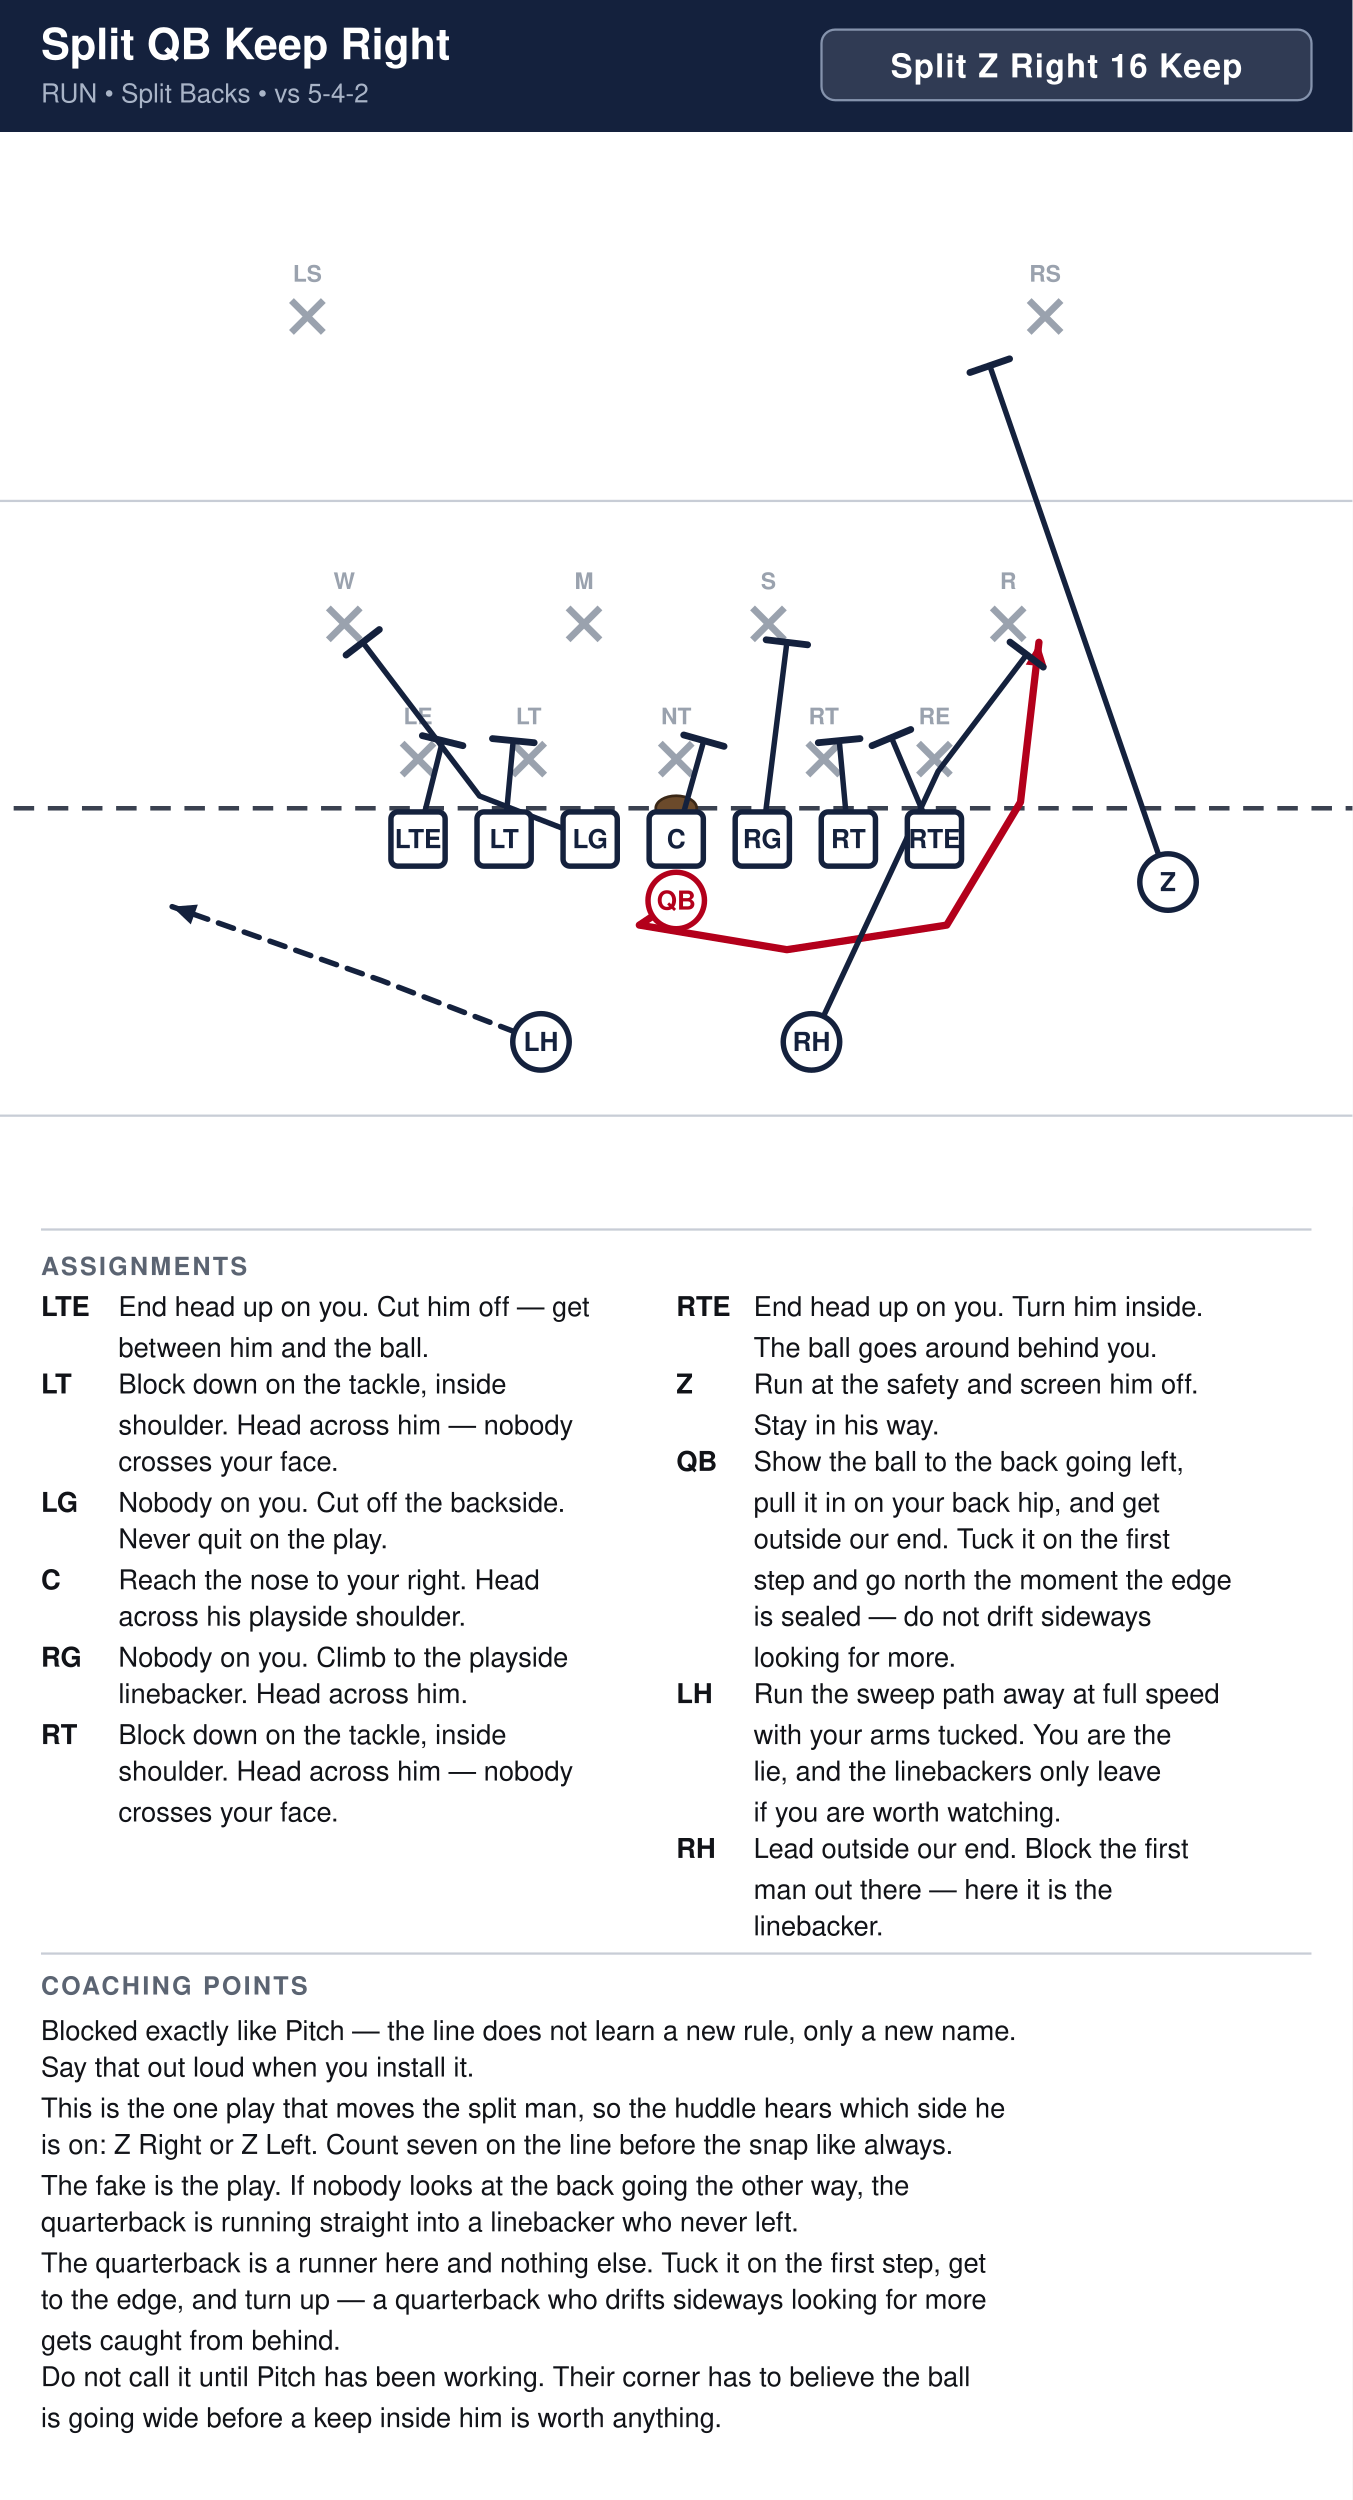
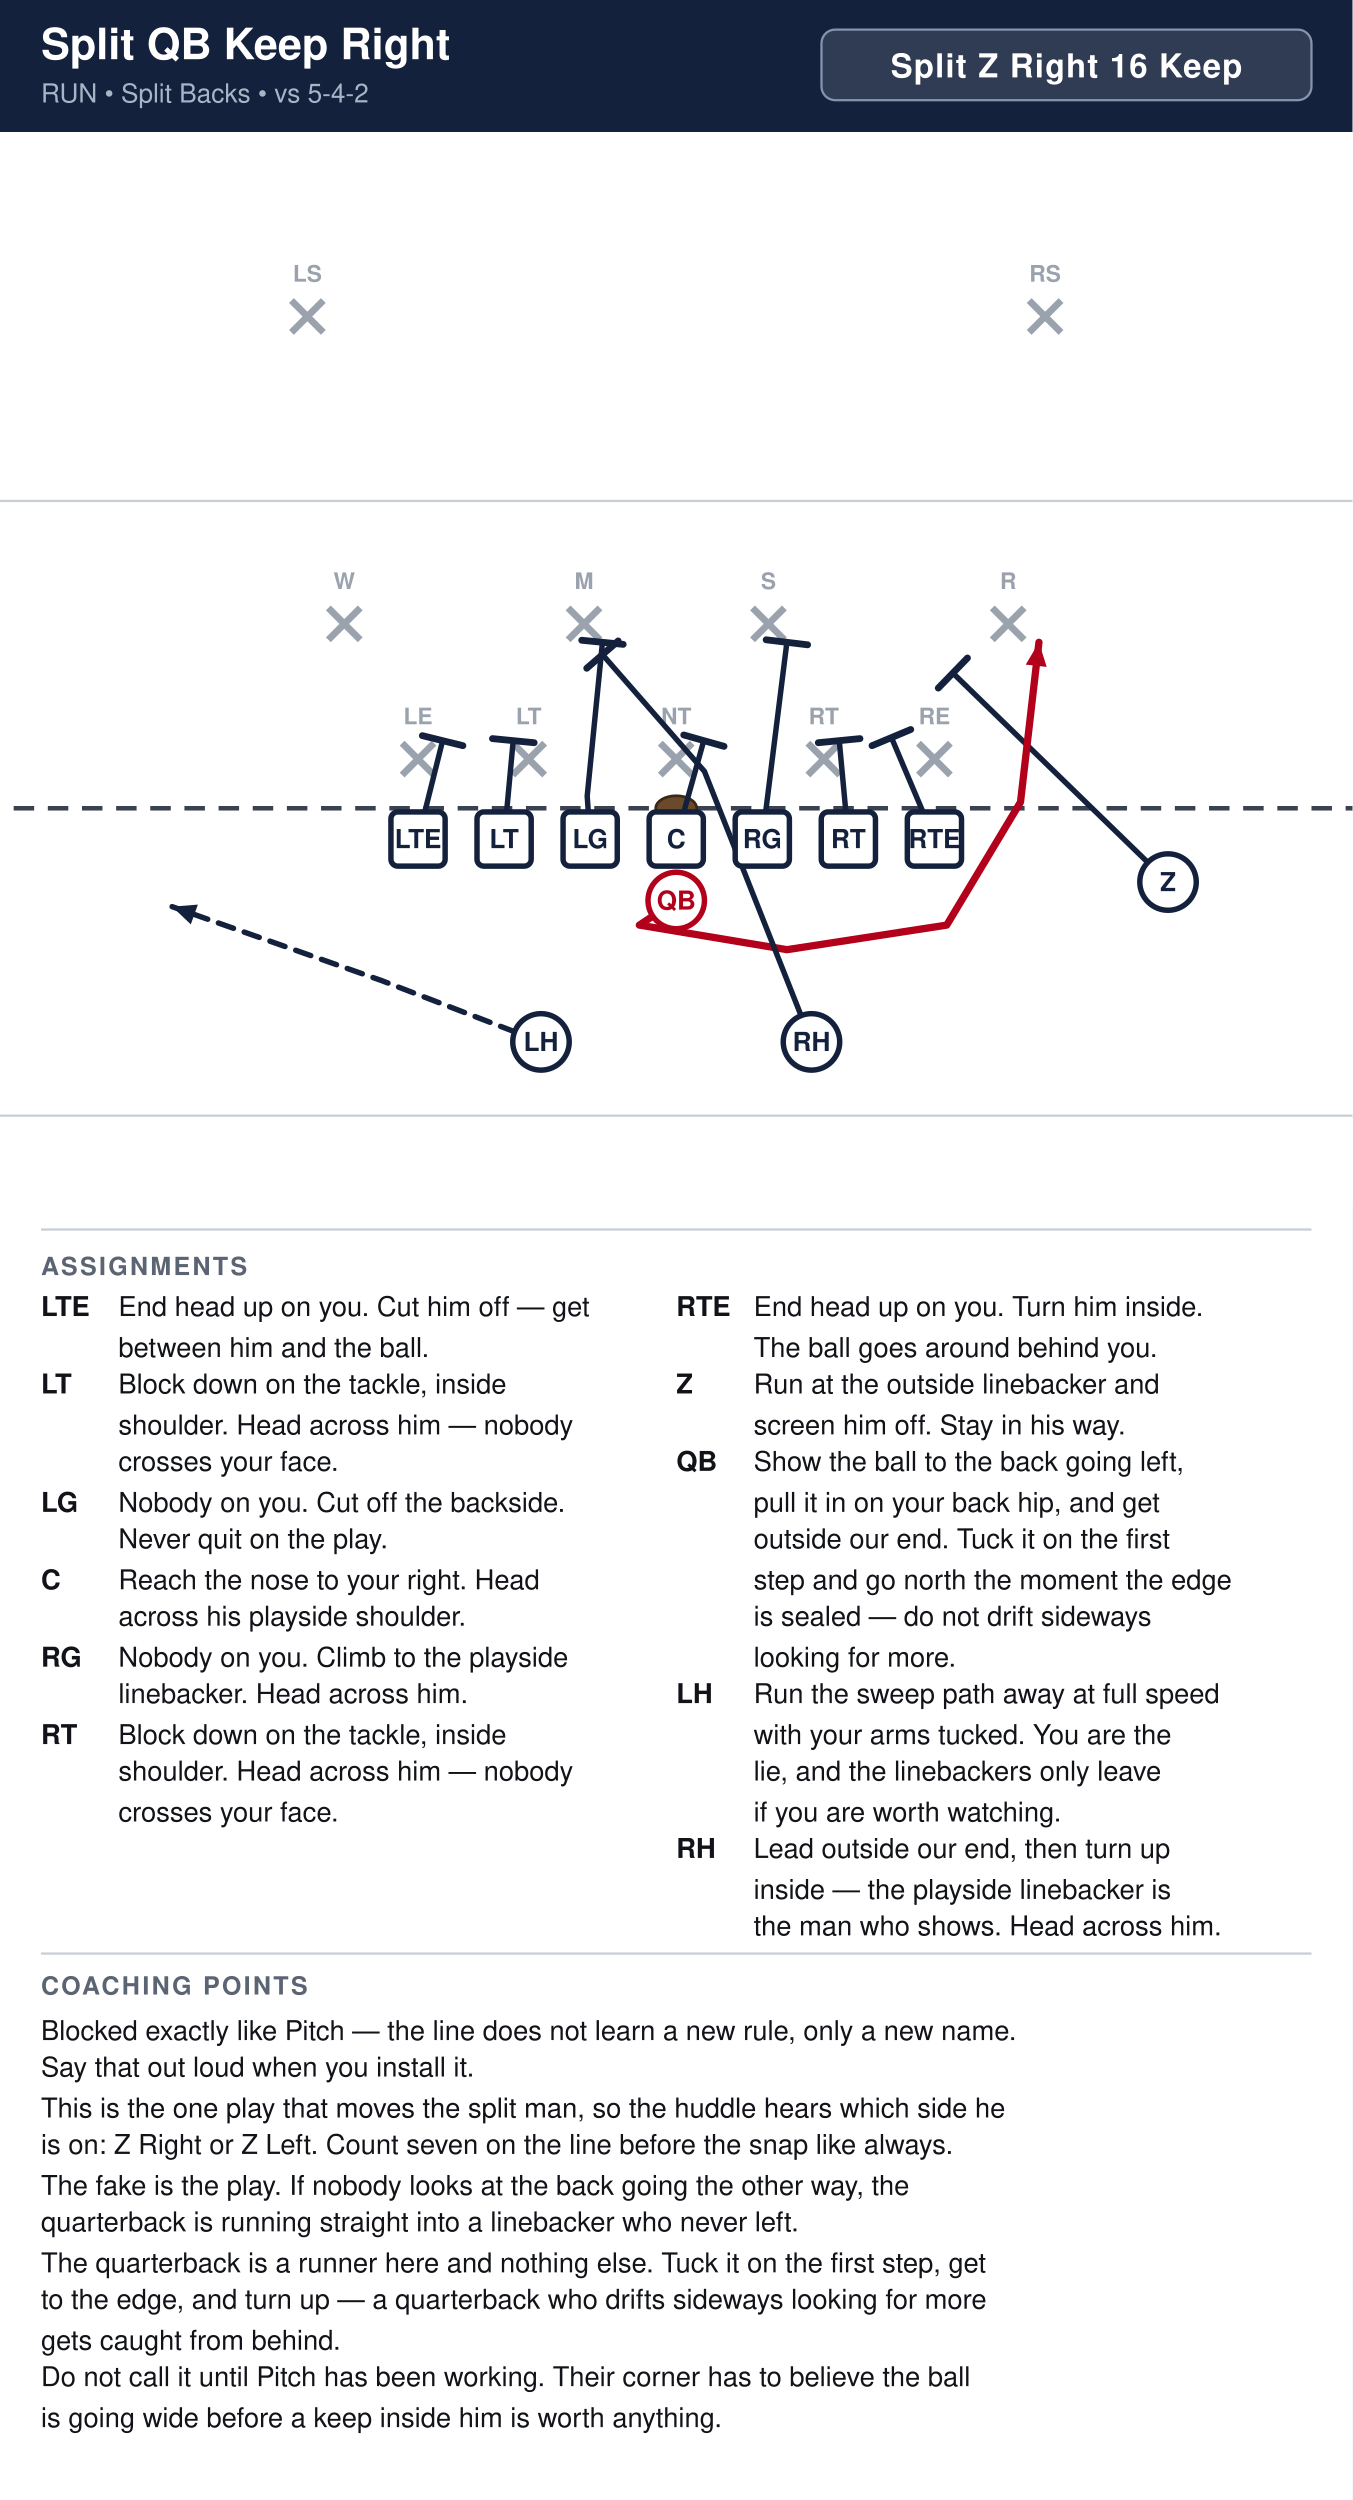
<svg xmlns="http://www.w3.org/2000/svg" width="594" height="1098" viewBox="0 0 594 1098" font-family="Segoe UI, Helvetica, Arial, sans-serif">
  <rect width="100%" height="100%" fill="#ffffff" />
  <rect x="0" y="0" width="594" height="58" fill="#14213d" />
  <text x="18" y="26" font-size="19.0" font-weight="700" fill="#ffffff">Split QB Keep Right</text>
  <text x="18" y="45" font-size="11.5" fill="#a9b4c7">RUN  •  Split Backs  •  vs 5-4-2</text>
  <rect x="360.8" y="13" width="215.2" height="31" rx="6" fill="#ffffff" fill-opacity="0.12" stroke="#8593ad" stroke-width="1" />
  <text x="468.4" y="34" text-anchor="middle" font-size="14.5" font-weight="700" fill="#ffffff" letter-spacing="0.5">Split Z Right 16 Keep</text>
  <clipPath id="fieldclip">
    <rect x="0" y="58" width="594" height="472" />
  </clipPath>
  <g clip-path="url(#fieldclip)">
    <g transform="translate(-54.0,31.0)">
      <rect x="0" y="0" width="702" height="513" fill="#ffffff" />
      <line x1="0" y1="459.0" x2="702" y2="459.0" stroke="#c8cdd6" stroke-width="1" />
      <line x1="0" y1="189.0" x2="702" y2="189.0" stroke="#c8cdd6" stroke-width="1" />
      <line x1="0" y1="324.0" x2="702" y2="324.0" stroke="#3a4150" stroke-width="2" stroke-dasharray="9 6" />
      <ellipse cx="351.0" cy="324.0" rx="9" ry="5.5" fill="#6b4a2b" stroke="#3a2716" stroke-width="1.2" />
      <line x1="230.6" y1="295.4" x2="244.6" y2="309.4" stroke="#9aa2ae" stroke-width="3" />
      <line x1="244.6" y1="295.4" x2="230.6" y2="309.4" stroke="#9aa2ae" stroke-width="3" />
      <text x="237.6" y="287.1" text-anchor="middle" font-size="10" fill="#9aa2ae" font-weight="600">LE</text>
      <line x1="279.2" y1="295.4" x2="293.2" y2="309.4" stroke="#9aa2ae" stroke-width="3" />
      <line x1="293.2" y1="295.4" x2="279.2" y2="309.4" stroke="#9aa2ae" stroke-width="3" />
      <text x="286.2" y="287.1" text-anchor="middle" font-size="10" fill="#9aa2ae" font-weight="600">LT</text>
      <line x1="344.0" y1="295.4" x2="358.0" y2="309.4" stroke="#9aa2ae" stroke-width="3" />
      <line x1="358.0" y1="295.4" x2="344.0" y2="309.4" stroke="#9aa2ae" stroke-width="3" />
      <text x="351.0" y="287.1" text-anchor="middle" font-size="10" fill="#9aa2ae" font-weight="600">NT</text>
      <line x1="408.8" y1="295.4" x2="422.8" y2="309.4" stroke="#9aa2ae" stroke-width="3" />
      <line x1="422.8" y1="295.4" x2="408.8" y2="309.4" stroke="#9aa2ae" stroke-width="3" />
      <text x="415.8" y="287.1" text-anchor="middle" font-size="10" fill="#9aa2ae" font-weight="600">RT</text>
      <line x1="457.4" y1="295.4" x2="471.4" y2="309.4" stroke="#9aa2ae" stroke-width="3" />
      <line x1="471.4" y1="295.4" x2="457.4" y2="309.4" stroke="#9aa2ae" stroke-width="3" />
      <text x="464.4" y="287.1" text-anchor="middle" font-size="10" fill="#9aa2ae" font-weight="600">RE</text>
      <line x1="198.2" y1="236.0" x2="212.2" y2="250.0" stroke="#9aa2ae" stroke-width="3" />
      <line x1="212.2" y1="236.0" x2="198.2" y2="250.0" stroke="#9aa2ae" stroke-width="3" />
      <text x="205.2" y="227.7" text-anchor="middle" font-size="10" fill="#9aa2ae" font-weight="600">W</text>
      <line x1="303.5" y1="236.0" x2="317.5" y2="250.0" stroke="#9aa2ae" stroke-width="3" />
      <line x1="317.5" y1="236.0" x2="303.5" y2="250.0" stroke="#9aa2ae" stroke-width="3" />
      <text x="310.5" y="227.7" text-anchor="middle" font-size="10" fill="#9aa2ae" font-weight="600">M</text>
      <line x1="384.5" y1="236.0" x2="398.5" y2="250.0" stroke="#9aa2ae" stroke-width="3" />
      <line x1="398.5" y1="236.0" x2="384.5" y2="250.0" stroke="#9aa2ae" stroke-width="3" />
      <text x="391.5" y="227.7" text-anchor="middle" font-size="10" fill="#9aa2ae" font-weight="600">S</text>
      <line x1="489.8" y1="236.0" x2="503.8" y2="250.0" stroke="#9aa2ae" stroke-width="3" />
      <line x1="503.8" y1="236.0" x2="489.8" y2="250.0" stroke="#9aa2ae" stroke-width="3" />
      <text x="496.8" y="227.7" text-anchor="middle" font-size="10" fill="#9aa2ae" font-weight="600">R</text>
      <line x1="182.0" y1="101.0" x2="196.0" y2="115.0" stroke="#9aa2ae" stroke-width="3" />
      <line x1="196.0" y1="101.0" x2="182.0" y2="115.0" stroke="#9aa2ae" stroke-width="3" />
      <text x="189.0" y="92.7" text-anchor="middle" font-size="10" fill="#9aa2ae" font-weight="600">LS</text>
      <line x1="506.0" y1="101.0" x2="520.0" y2="115.0" stroke="#9aa2ae" stroke-width="3" />
      <line x1="520.0" y1="101.0" x2="506.0" y2="115.0" stroke="#9aa2ae" stroke-width="3" />
      <text x="513.0" y="92.7" text-anchor="middle" font-size="10" fill="#9aa2ae" font-weight="600">RS</text>
      <path d="M237.6,337.5 L248.4,294.3" fill="none" stroke="#14213d" stroke-width="2.4" stroke-linecap="round" stroke-linejoin="round" />
      <line x1="239.5" y1="292.1" x2="257.3" y2="296.5" stroke="#14213d" stroke-width="3.0" stroke-linecap="round" />
      <path d="M275.4,337.5 L279.4,294.3" fill="none" stroke="#14213d" stroke-width="2.4" stroke-linecap="round" stroke-linejoin="round" />
      <line x1="270.3" y1="293.4" x2="288.6" y2="295.2" stroke="#14213d" stroke-width="3.0" stroke-linecap="round" />
-       <path d="M313.2,337.5 L264.6,318.6 L213.3,251.1" fill="none" stroke="#14213d" stroke-width="2.4" stroke-linecap="round" stroke-linejoin="round" />
-       <line x1="206.0" y1="256.7" x2="220.6" y2="245.5" stroke="#14213d" stroke-width="3.0" stroke-linecap="round" />
+       <path d="M313.2,337.5 L311.9,318.6 L318.6,251.1" fill="none" stroke="#14213d" stroke-width="2.4" stroke-linecap="round" stroke-linejoin="round" />
+       <line x1="309.5" y1="250.2" x2="327.7" y2="252.0" stroke="#14213d" stroke-width="3.0" stroke-linecap="round" />
      <path d="M351.0,337.5 L363.1,294.3" fill="none" stroke="#14213d" stroke-width="2.4" stroke-linecap="round" stroke-linejoin="round" />
      <line x1="354.3" y1="291.8" x2="372.0" y2="296.8" stroke="#14213d" stroke-width="3.0" stroke-linecap="round" />
      <path d="M388.8,337.5 L399.6,251.1" fill="none" stroke="#14213d" stroke-width="2.4" stroke-linecap="round" stroke-linejoin="round" />
      <line x1="390.5" y1="250.0" x2="408.7" y2="252.2" stroke="#14213d" stroke-width="3.0" stroke-linecap="round" />
      <path d="M426.6,337.5 L422.6,294.3" fill="none" stroke="#14213d" stroke-width="2.4" stroke-linecap="round" stroke-linejoin="round" />
      <line x1="413.4" y1="295.2" x2="431.7" y2="293.4" stroke="#14213d" stroke-width="3.0" stroke-linecap="round" />
      <path d="M464.4,337.5 L445.5,292.9" fill="none" stroke="#14213d" stroke-width="2.4" stroke-linecap="round" stroke-linejoin="round" />
      <line x1="437.0" y1="296.5" x2="454.0" y2="289.4" stroke="#14213d" stroke-width="3.0" stroke-linecap="round" />
-       <path d="M567.0,356.4 L488.7,129.6" fill="none" stroke="#14213d" stroke-width="2.4" stroke-linecap="round" stroke-linejoin="round" />
-       <line x1="480.0" y1="132.6" x2="497.4" y2="126.6" stroke="#14213d" stroke-width="3.0" stroke-linecap="round" />
+       <path d="M567.0,356.4 L472.5,264.6" fill="none" stroke="#14213d" stroke-width="2.4" stroke-linecap="round" stroke-linejoin="round" />
+       <line x1="466.1" y1="271.2" x2="478.9" y2="258.0" stroke="#14213d" stroke-width="3.0" stroke-linecap="round" />
      <path d="M351.0,364.5 L334.8,375.3 L399.6,386.1 L469.8,375.3 L502.2,321.3 L510.3,251.1" fill="none" stroke="#b3001b" stroke-width="3.2" stroke-linecap="round" stroke-linejoin="round" />
      <polygon points="510.3,251.1 513.7,261.9 504.5,260.9" fill="#b3001b" />
-       <path d="M410.4,426.6 L466.0,307.8 L504.9,256.5" fill="none" stroke="#14213d" stroke-width="2.4" stroke-linecap="round" stroke-linejoin="round" />
-       <line x1="497.6" y1="251.0" x2="512.2" y2="262.0" stroke="#14213d" stroke-width="3.0" stroke-linecap="round" />
+       <path d="M410.4,426.6 L363.4,307.8 L318.6,256.5" fill="none" stroke="#14213d" stroke-width="2.4" stroke-linecap="round" stroke-linejoin="round" />
+       <line x1="311.7" y1="262.5" x2="325.5" y2="250.5" stroke="#14213d" stroke-width="3.0" stroke-linecap="round" />
      <path d="M291.6,426.6 L221.4,399.6 L129.6,367.2" fill="none" stroke="#14213d" stroke-width="2.4" stroke-linecap="round" stroke-linejoin="round" stroke-dasharray="7 5" />
      <polygon points="129.6,367.2 140.9,366.3 137.8,375.0" fill="#14213d" />
      <rect x="225.7" y="325.6" width="23.8" height="23.8" rx="3" fill="#ffffff" stroke="#14213d" stroke-width="2.4" />
      <text x="237.6" y="341.5" text-anchor="middle" font-size="11.5" font-weight="700" fill="#14213d">LTE</text>
      <rect x="263.5" y="325.6" width="23.8" height="23.8" rx="3" fill="#ffffff" stroke="#14213d" stroke-width="2.4" />
      <text x="275.4" y="341.5" text-anchor="middle" font-size="11.5" font-weight="700" fill="#14213d">LT</text>
      <rect x="301.3" y="325.6" width="23.8" height="23.8" rx="3" fill="#ffffff" stroke="#14213d" stroke-width="2.4" />
      <text x="313.2" y="341.5" text-anchor="middle" font-size="11.5" font-weight="700" fill="#14213d">LG</text>
      <rect x="339.1" y="325.6" width="23.8" height="23.8" rx="3" fill="#ffffff" stroke="#14213d" stroke-width="2.4" />
      <text x="351.0" y="341.5" text-anchor="middle" font-size="11.5" font-weight="700" fill="#14213d">C</text>
      <rect x="376.9" y="325.6" width="23.8" height="23.8" rx="3" fill="#ffffff" stroke="#14213d" stroke-width="2.4" />
      <text x="388.8" y="341.5" text-anchor="middle" font-size="11.5" font-weight="700" fill="#14213d">RG</text>
      <rect x="414.7" y="325.6" width="23.8" height="23.8" rx="3" fill="#ffffff" stroke="#14213d" stroke-width="2.4" />
      <text x="426.6" y="341.5" text-anchor="middle" font-size="11.5" font-weight="700" fill="#14213d">RT</text>
      <rect x="452.5" y="325.6" width="23.8" height="23.8" rx="3" fill="#ffffff" stroke="#14213d" stroke-width="2.4" />
      <text x="464.4" y="341.5" text-anchor="middle" font-size="11.5" font-weight="700" fill="#14213d">RTE</text>
      <circle cx="567.0" cy="356.4" r="12.4" fill="#ffffff" stroke="#14213d" stroke-width="2.4" />
      <text x="567.0" y="360.4" text-anchor="middle" font-size="11.5" font-weight="700" fill="#14213d">Z</text>
      <circle cx="351.0" cy="364.5" r="12.4" fill="#ffffff" stroke="#b3001b" stroke-width="2.4" />
      <text x="351.0" y="368.5" text-anchor="middle" font-size="11.5" font-weight="700" fill="#b3001b">QB</text>
      <circle cx="291.6" cy="426.6" r="12.4" fill="#ffffff" stroke="#14213d" stroke-width="2.4" />
      <text x="291.6" y="430.6" text-anchor="middle" font-size="11.5" font-weight="700" fill="#14213d">LH</text>
      <circle cx="410.4" cy="426.6" r="12.4" fill="#ffffff" stroke="#14213d" stroke-width="2.4" />
      <text x="410.4" y="430.6" text-anchor="middle" font-size="11.5" font-weight="700" fill="#14213d">RH</text>
    </g>
  </g>
  <line x1="18" y1="540" x2="576" y2="540" stroke="#c8cdd6" stroke-width="1" />
  <text x="18" y="560" font-size="11" font-weight="700" fill="#5b6472" letter-spacing="1">ASSIGNMENTS</text>
  <text x="18" y="578" font-size="12" font-weight="700" fill="#111318">LTE</text>
  <text x="52" y="578" font-size="12" fill="#111318">End head up on you. Cut him off — get</text>
  <text x="52" y="596" font-size="12" fill="#111318">between him and the ball.</text>
  <text x="18" y="612" font-size="12" font-weight="700" fill="#111318">LT</text>
  <text x="52" y="612" font-size="12" fill="#111318">Block down on the tackle, inside</text>
  <text x="52" y="630" font-size="12" fill="#111318">shoulder. Head across him — nobody</text>
  <text x="52" y="646" font-size="12" fill="#111318">crosses your face.</text>
  <text x="18" y="664" font-size="12" font-weight="700" fill="#111318">LG</text>
  <text x="52" y="664" font-size="12" fill="#111318">Nobody on you. Cut off the backside.</text>
  <text x="52" y="680" font-size="12" fill="#111318">Never quit on the play.</text>
  <text x="18" y="698" font-size="12" font-weight="700" fill="#111318">C</text>
  <text x="52" y="698" font-size="12" fill="#111318">Reach the nose to your right. Head</text>
  <text x="52" y="714" font-size="12" fill="#111318">across his playside shoulder.</text>
  <text x="18" y="732" font-size="12" font-weight="700" fill="#111318">RG</text>
  <text x="52" y="732" font-size="12" fill="#111318">Nobody on you. Climb to the playside</text>
  <text x="52" y="748" font-size="12" fill="#111318">linebacker. Head across him.</text>
  <text x="18" y="766" font-size="12" font-weight="700" fill="#111318">RT</text>
  <text x="52" y="766" font-size="12" fill="#111318">Block down on the tackle, inside</text>
  <text x="52" y="782" font-size="12" fill="#111318">shoulder. Head across him — nobody</text>
  <text x="52" y="800" font-size="12" fill="#111318">crosses your face.</text>
  <text x="297" y="578" font-size="12" font-weight="700" fill="#111318">RTE</text>
  <text x="331" y="578" font-size="12" fill="#111318">End head up on you. Turn him inside.</text>
  <text x="331" y="596" font-size="12" fill="#111318">The ball goes around behind you.</text>
  <text x="297" y="612" font-size="12" font-weight="700" fill="#111318">Z</text>
-   <text x="331" y="612" font-size="12" fill="#111318">Run at the safety and screen him off.</text>
-   <text x="331" y="630" font-size="12" fill="#111318">Stay in his way.</text>
+   <text x="331" y="612" font-size="12" fill="#111318">Run at the outside linebacker and</text>
+   <text x="331" y="630" font-size="12" fill="#111318">screen him off. Stay in his way.</text>
  <text x="297" y="646" font-size="12" font-weight="700" fill="#111318">QB</text>
  <text x="331" y="646" font-size="12" fill="#111318">Show the ball to the back going left,</text>
  <text x="331" y="664" font-size="12" fill="#111318">pull it in on your back hip, and get</text>
  <text x="331" y="680" font-size="12" fill="#111318">outside our end. Tuck it on the first</text>
  <text x="331" y="698" font-size="12" fill="#111318">step and go north the moment the edge</text>
  <text x="331" y="714" font-size="12" fill="#111318">is sealed — do not drift sideways</text>
  <text x="331" y="732" font-size="12" fill="#111318">looking for more.</text>
  <text x="297" y="748" font-size="12" font-weight="700" fill="#111318">LH</text>
  <text x="331" y="748" font-size="12" fill="#111318">Run the sweep path away at full speed</text>
  <text x="331" y="766" font-size="12" fill="#111318">with your arms tucked. You are the</text>
  <text x="331" y="782" font-size="12" fill="#111318">lie, and the linebackers only leave</text>
  <text x="331" y="800" font-size="12" fill="#111318">if you are worth watching.</text>
  <text x="297" y="816" font-size="12" font-weight="700" fill="#111318">RH</text>
-   <text x="331" y="816" font-size="12" fill="#111318">Lead outside our end. Block the first</text>
-   <text x="331" y="834" font-size="12" fill="#111318">man out there — here it is the</text>
-   <text x="331" y="850" font-size="12" fill="#111318">linebacker.</text>
+   <text x="331" y="816" font-size="12" fill="#111318">Lead outside our end, then turn up</text>
+   <text x="331" y="834" font-size="12" fill="#111318">inside — the playside linebacker is</text>
+   <text x="331" y="850" font-size="12" fill="#111318">the man who shows. Head across him.</text>
  <line x1="18" y1="858" x2="576" y2="858" stroke="#c8cdd6" stroke-width="1" />
  <text x="18" y="876" font-size="11" font-weight="700" fill="#5b6472" letter-spacing="1">COACHING POINTS</text>
  <text x="18" y="896" font-size="12" fill="#111318">Blocked exactly like Pitch — the line does not learn a new rule, only a new name.</text>
  <text x="18" y="912" font-size="12" fill="#111318">Say that out loud when you install it.</text>
  <text x="18" y="930" font-size="12" fill="#111318">This is the one play that moves the split man, so the huddle hears which side he</text>
  <text x="18" y="946" font-size="12" fill="#111318">is on: Z Right or Z Left. Count seven on the line before the snap like always.</text>
  <text x="18" y="964" font-size="12" fill="#111318">The fake is the play. If nobody looks at the back going the other way, the</text>
  <text x="18" y="980" font-size="12" fill="#111318">quarterback is running straight into a linebacker who never left.</text>
  <text x="18" y="998" font-size="12" fill="#111318">The quarterback is a runner here and nothing else. Tuck it on the first step, get</text>
  <text x="18" y="1014" font-size="12" fill="#111318">to the edge, and turn up — a quarterback who drifts sideways looking for more</text>
  <text x="18" y="1032" font-size="12" fill="#111318">gets caught from behind.</text>
  <text x="18" y="1048" font-size="12" fill="#111318">Do not call it until Pitch has been working. Their corner has to believe the ball</text>
  <text x="18" y="1066" font-size="12" fill="#111318">is going wide before a keep inside him is worth anything.</text>
</svg>
